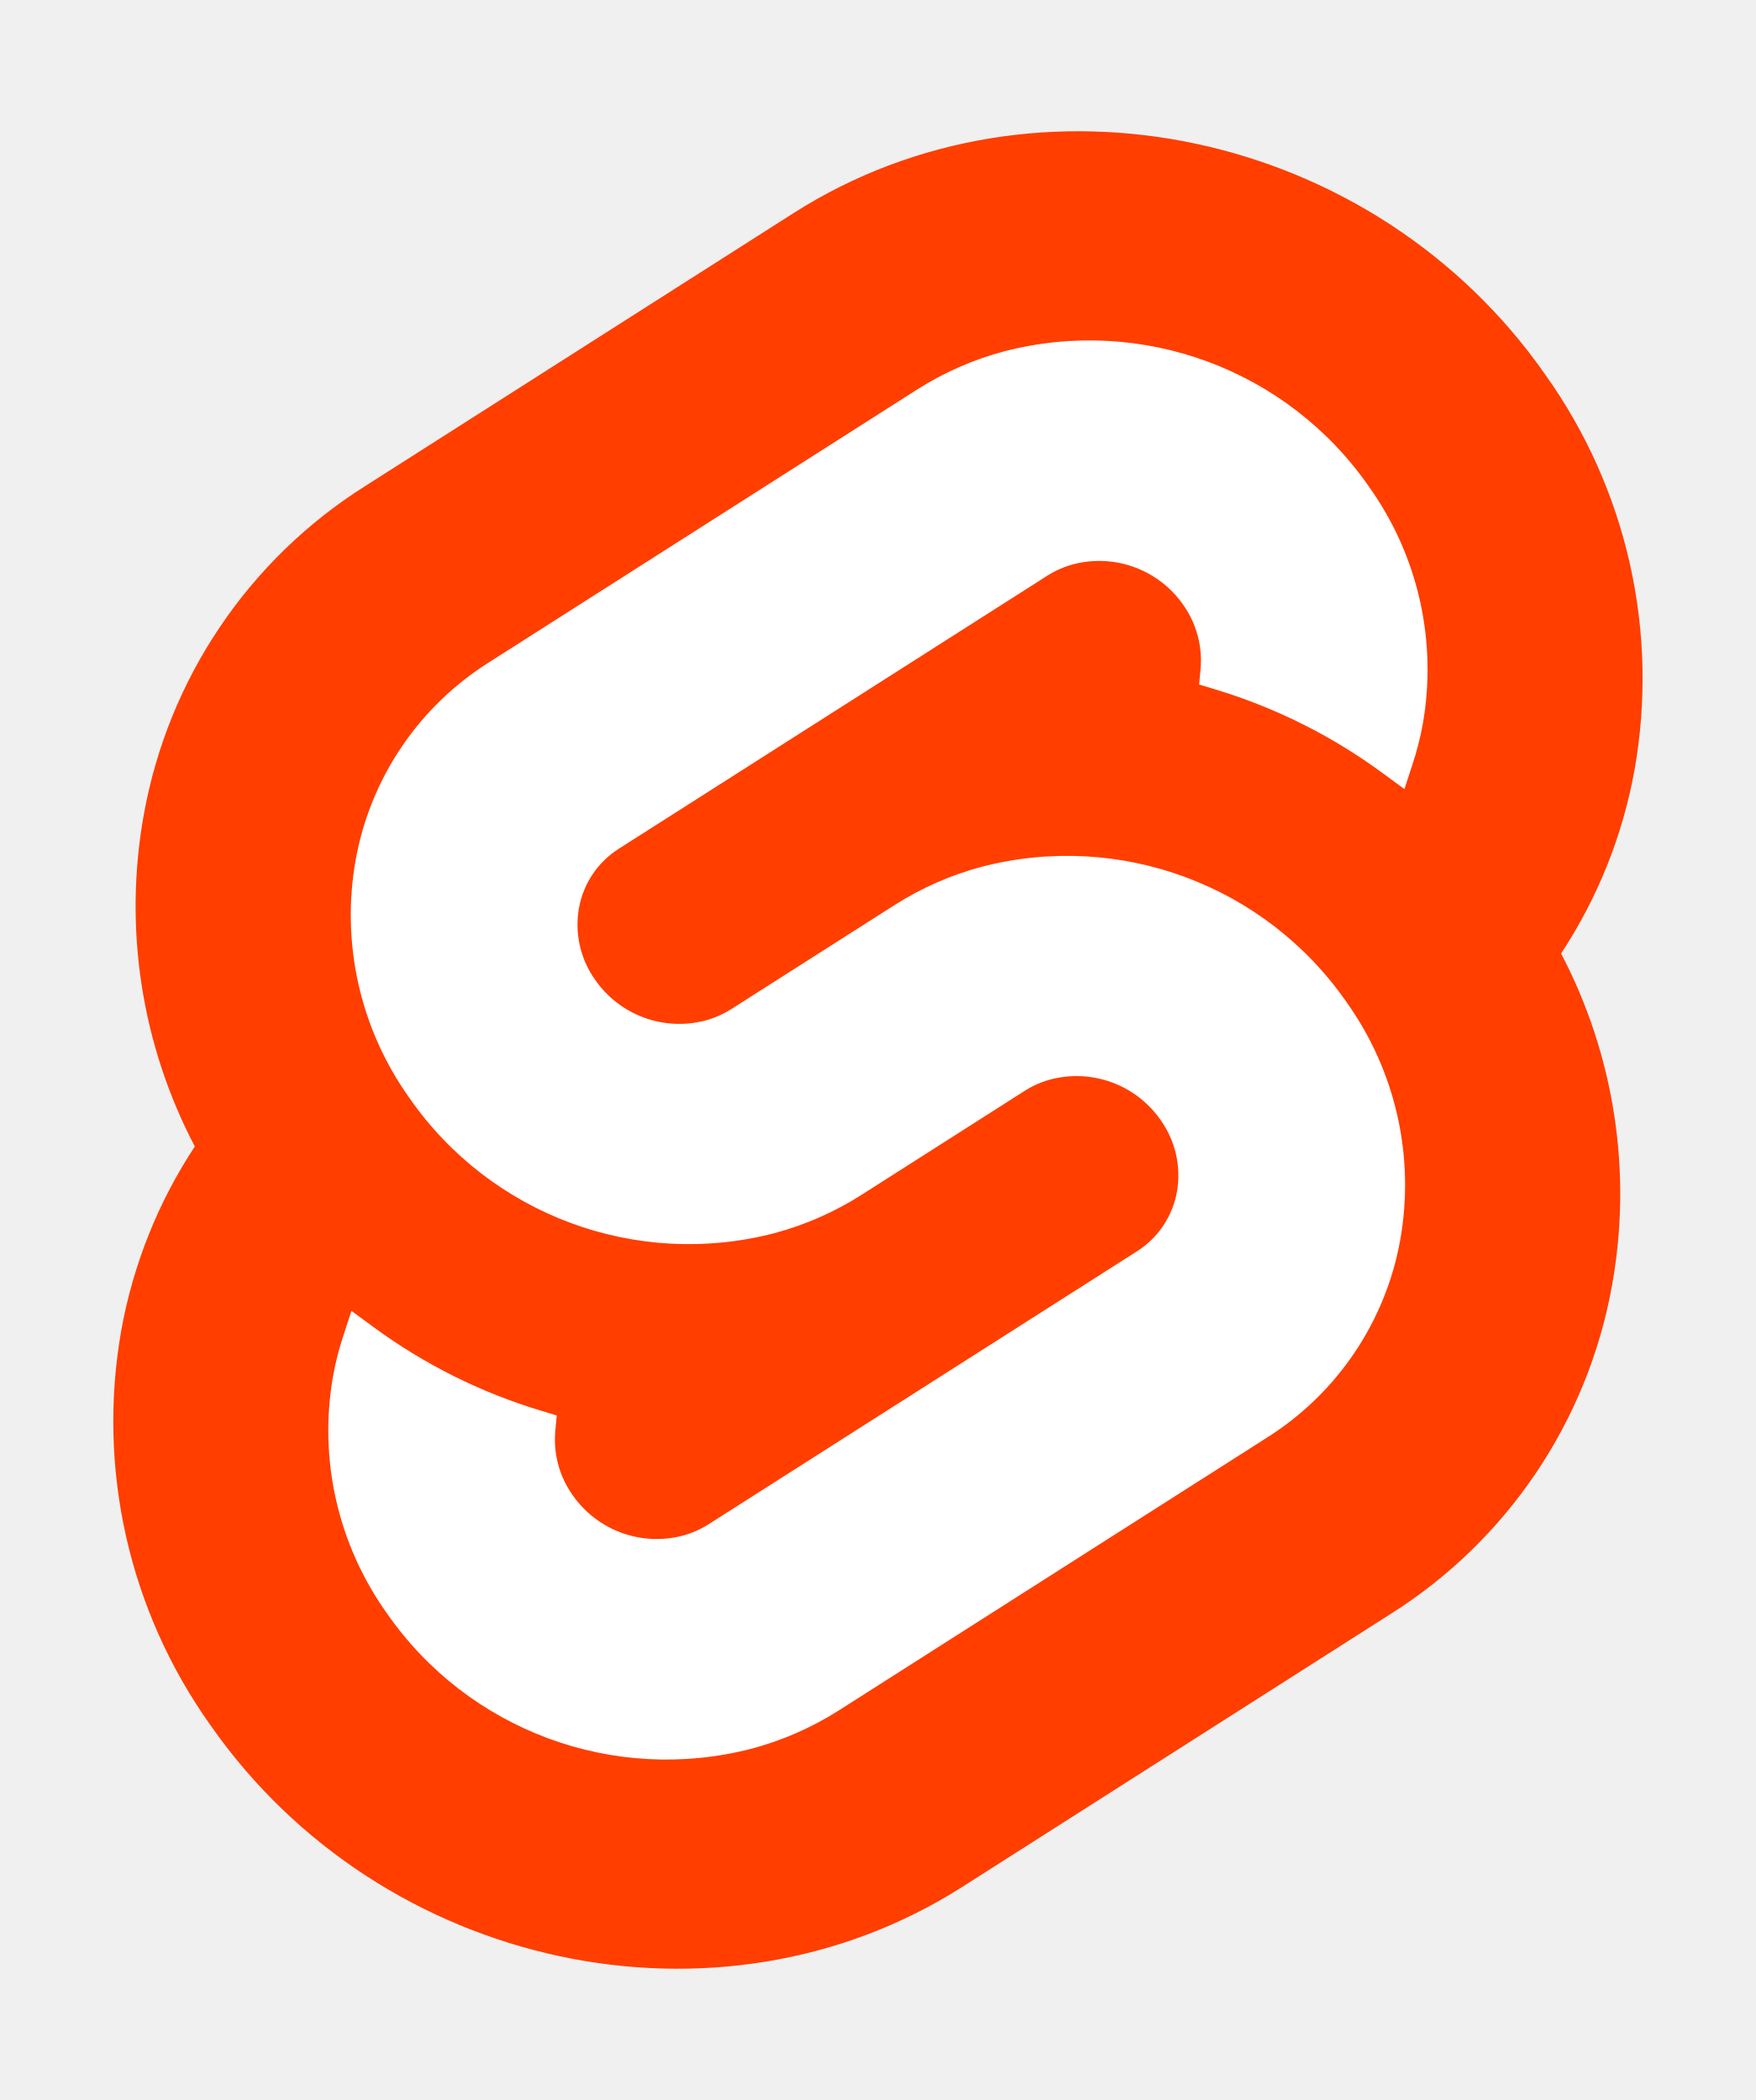
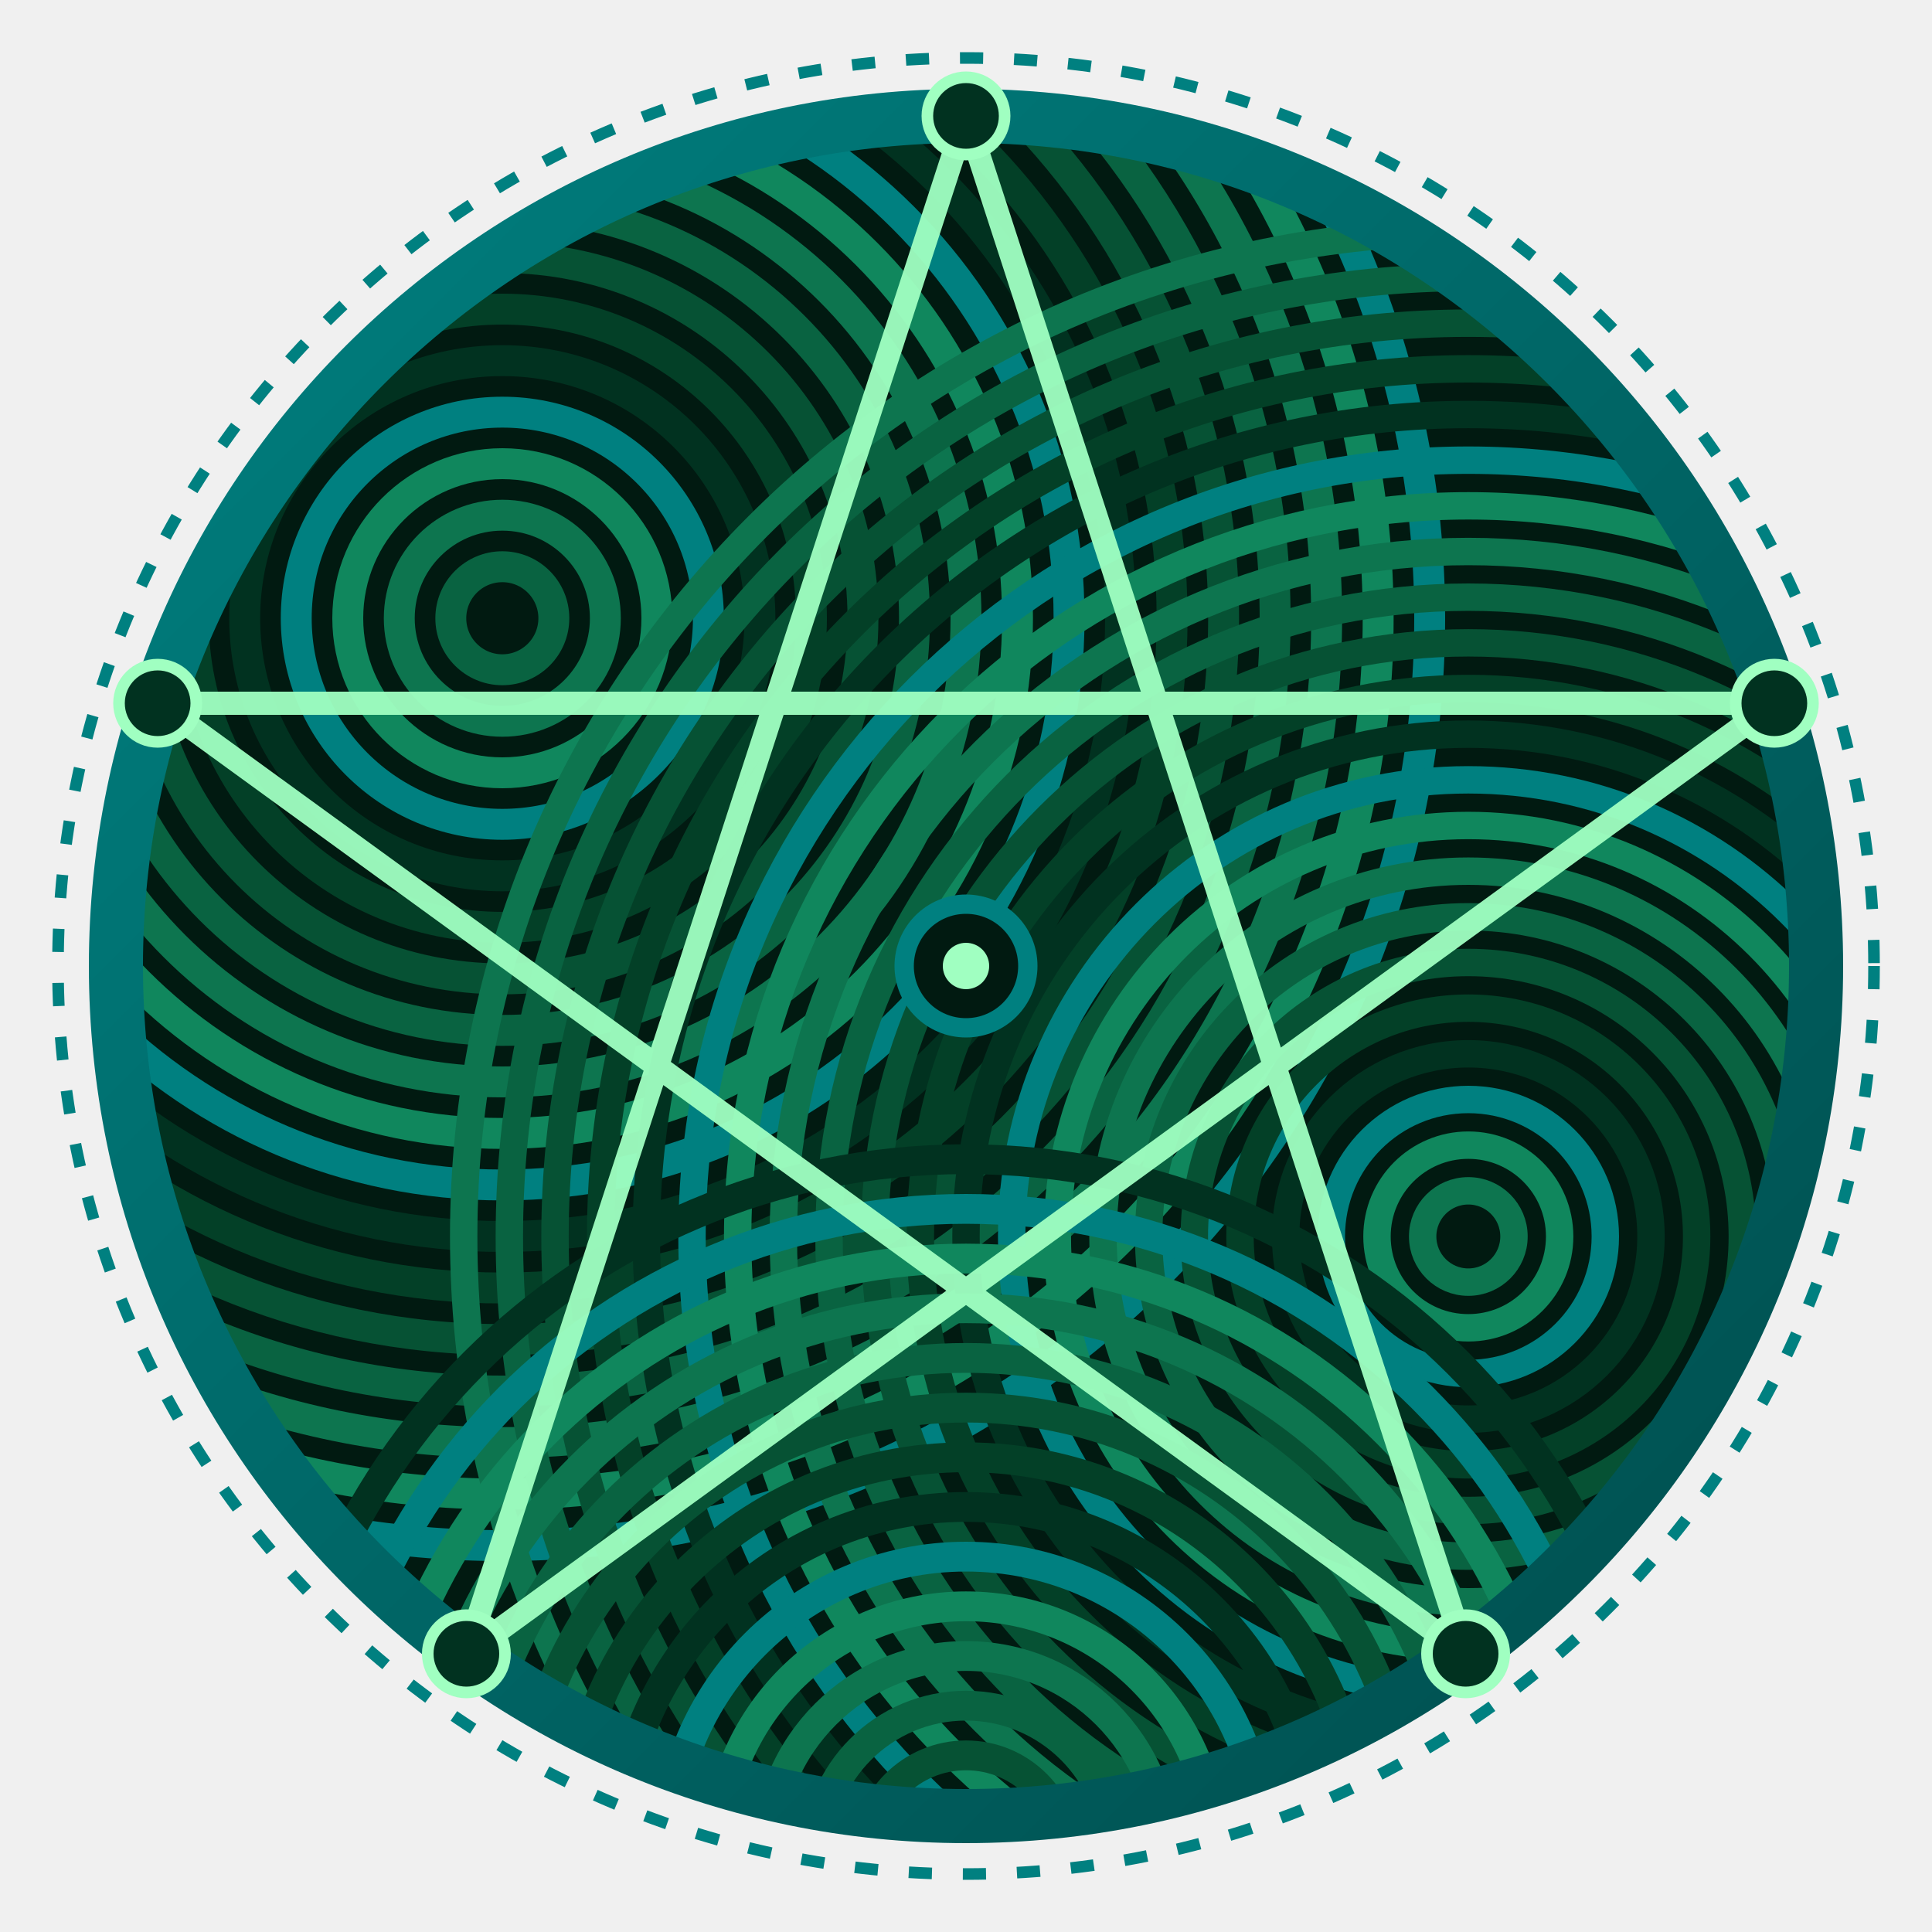
- <svg xmlns="http://www.w3.org/2000/svg" width="107" height="128" viewBox="0 0 107 128">
-   <path d="M94.157 22.819c-10.4-14.885-30.94-19.297-45.792-9.835L22.282 29.608A29.92 29.92 0 0 0 8.764 49.65a31.5 31.5 0 0 0 3.108 20.231 30 30 0 0 0-4.477 11.183 31.9 31.9 0 0 0 5.448 24.116c10.402 14.887 30.942 19.297 45.791 9.835l26.083-16.624A29.92 29.92 0 0 0 98.235 78.35a31.53 31.53 0 0 0-3.105-20.232 30 30 0 0 0 4.474-11.182 31.88 31.88 0 0 0-5.447-24.116" style="fill:#ff3e00" />
-   <path d="M45.817 106.582a20.72 20.72 0 0 1-22.237-8.243 19.17 19.17 0 0 1-3.277-14.503 18 18 0 0 1 .624-2.435l.49-1.498 1.337.981a33.6 33.6 0 0 0 10.203 5.098l.97.294-.09.968a5.85 5.85 0 0 0 1.052 3.878 6.24 6.24 0 0 0 6.695 2.485 5.8 5.8 0 0 0 1.603-.704L69.27 76.28a5.43 5.43 0 0 0 2.45-3.631 5.8 5.8 0 0 0-.987-4.371 6.24 6.24 0 0 0-6.698-2.487 5.7 5.7 0 0 0-1.6.704l-9.953 6.345a19 19 0 0 1-5.296 2.326 20.72 20.72 0 0 1-22.237-8.243 19.17 19.17 0 0 1-3.277-14.502 17.99 17.99 0 0 1 8.13-12.052l26.081-16.623a19 19 0 0 1 5.3-2.329 20.72 20.72 0 0 1 22.237 8.243 19.17 19.17 0 0 1 3.277 14.503 18 18 0 0 1-.624 2.435l-.49 1.498-1.337-.98a33.6 33.6 0 0 0-10.203-5.1l-.97-.294.09-.968a5.86 5.86 0 0 0-1.052-3.878 6.24 6.24 0 0 0-6.696-2.485 5.8 5.8 0 0 0-1.602.704L37.73 51.72a5.42 5.42 0 0 0-2.449 3.63 5.79 5.79 0 0 0 .986 4.372 6.24 6.24 0 0 0 6.698 2.486 5.8 5.8 0 0 0 1.602-.704l9.952-6.342a19 19 0 0 1 5.295-2.328 20.72 20.72 0 0 1 22.237 8.242 19.17 19.17 0 0 1 3.277 14.503 18 18 0 0 1-8.13 12.053l-26.081 16.622a19 19 0 0 1-5.3 2.328" style="fill:#fff" />
+ <svg xmlns="http://www.w3.org/2000/svg" viewBox="0 0 500 500" width="100%" height="100%">
+   <defs>
+     <clipPath id="circleClip">
+       <circle cx="250" cy="250" r="220" />
+     </clipPath>
+     <linearGradient id="tealGlow" x1="0%" y1="0%" x2="100%" y2="100%">
+       <stop offset="0%" stop-color="#008080" />
+       <stop offset="100%" stop-color="#004d4d" />
+     </linearGradient>
+   </defs>
+   <circle cx="250" cy="250" r="220" fill="#011a11" />
+   <g clip-path="url(#circleClip)">
+     <circle cx="130" cy="160" r="240.0" fill="none" stroke="#008080" stroke-width="8.0" />
+     <circle cx="130" cy="160" r="226.667" fill="none" stroke="#10875d" stroke-width="8.0" />
+     <circle cx="130" cy="160" r="213.333" fill="none" stroke="#0d754f" stroke-width="8.0" />
+     <circle cx="130" cy="160" r="200.0" fill="none" stroke="#096341" stroke-width="8.0" />
+     <circle cx="130" cy="160" r="186.667" fill="none" stroke="#065234" stroke-width="8.0" />
+     <circle cx="130" cy="160" r="173.333" fill="none" stroke="#034027" stroke-width="8.0" />
+     <circle cx="130" cy="160" r="160.0" fill="none" stroke="#013220" stroke-width="8.0" />
+     <circle cx="130" cy="160" r="146.667" fill="none" stroke="#008080" stroke-width="8.0" />
+     <circle cx="130" cy="160" r="133.333" fill="none" stroke="#10875d" stroke-width="8.0" />
+     <circle cx="130" cy="160" r="120.0" fill="none" stroke="#0d754f" stroke-width="8.0" />
+     <circle cx="130" cy="160" r="106.667" fill="none" stroke="#096341" stroke-width="8.0" />
+     <circle cx="130" cy="160" r="93.333" fill="none" stroke="#065234" stroke-width="8.0" />
+     <circle cx="130" cy="160" r="80.0" fill="none" stroke="#034027" stroke-width="8.0" />
+     <circle cx="130" cy="160" r="66.667" fill="none" stroke="#013220" stroke-width="8.0" />
+     <circle cx="130" cy="160" r="53.333" fill="none" stroke="#008080" stroke-width="8.0" />
+     <circle cx="130" cy="160" r="40.0" fill="none" stroke="#10875d" stroke-width="8.0" />
+     <circle cx="130" cy="160" r="26.667" fill="none" stroke="#0d754f" stroke-width="8.0" />
+     <circle cx="130" cy="160" r="13.333" fill="none" stroke="#096341" stroke-width="8.0" />
+     <circle cx="380" cy="320" r="260.0" fill="none" stroke="#0d754f" stroke-width="7.091" />
+     <circle cx="380" cy="320" r="248.182" fill="none" stroke="#096341" stroke-width="7.091" />
+     <circle cx="380" cy="320" r="236.364" fill="none" stroke="#065234" stroke-width="7.091" />
+     <circle cx="380" cy="320" r="224.545" fill="none" stroke="#034027" stroke-width="7.091" />
+     <circle cx="380" cy="320" r="212.727" fill="none" stroke="#013220" stroke-width="7.091" />
+     <circle cx="380" cy="320" r="200.909" fill="none" stroke="#008080" stroke-width="7.091" />
+     <circle cx="380" cy="320" r="189.091" fill="none" stroke="#10875d" stroke-width="7.091" />
+     <circle cx="380" cy="320" r="177.273" fill="none" stroke="#0d754f" stroke-width="7.091" />
+     <circle cx="380" cy="320" r="165.455" fill="none" stroke="#096341" stroke-width="7.091" />
+     <circle cx="380" cy="320" r="153.636" fill="none" stroke="#065234" stroke-width="7.091" />
+     <circle cx="380" cy="320" r="141.818" fill="none" stroke="#034027" stroke-width="7.091" />
+     <circle cx="380" cy="320" r="130.0" fill="none" stroke="#013220" stroke-width="7.091" />
+     <circle cx="380" cy="320" r="118.182" fill="none" stroke="#008080" stroke-width="7.091" />
+     <circle cx="380" cy="320" r="106.364" fill="none" stroke="#10875d" stroke-width="7.091" />
+     <circle cx="380" cy="320" r="94.545" fill="none" stroke="#0d754f" stroke-width="7.091" />
+     <circle cx="380" cy="320" r="82.727" fill="none" stroke="#096341" stroke-width="7.091" />
+     <circle cx="380" cy="320" r="70.909" fill="none" stroke="#065234" stroke-width="7.091" />
+     <circle cx="380" cy="320" r="59.091" fill="none" stroke="#034027" stroke-width="7.091" />
+     <circle cx="380" cy="320" r="47.273" fill="none" stroke="#013220" stroke-width="7.091" />
+     <circle cx="380" cy="320" r="35.455" fill="none" stroke="#008080" stroke-width="7.091" />
+     <circle cx="380" cy="320" r="23.636" fill="none" stroke="#10875d" stroke-width="7.091" />
+     <circle cx="380" cy="320" r="11.818" fill="none" stroke="#0d754f" stroke-width="7.091" />
+     <circle cx="250" cy="480" r="180.0" fill="none" stroke="#013220" stroke-width="7.714" />
+     <circle cx="250" cy="480" r="167.143" fill="none" stroke="#008080" stroke-width="7.714" />
+     <circle cx="250" cy="480" r="154.286" fill="none" stroke="#10875d" stroke-width="7.714" />
+     <circle cx="250" cy="480" r="141.429" fill="none" stroke="#0d754f" stroke-width="7.714" />
+     <circle cx="250" cy="480" r="128.571" fill="none" stroke="#096341" stroke-width="7.714" />
+     <circle cx="250" cy="480" r="115.714" fill="none" stroke="#065234" stroke-width="7.714" />
+     <circle cx="250" cy="480" r="102.857" fill="none" stroke="#034027" stroke-width="7.714" />
+     <circle cx="250" cy="480" r="90.0" fill="none" stroke="#013220" stroke-width="7.714" />
+     <circle cx="250" cy="480" r="77.143" fill="none" stroke="#008080" stroke-width="7.714" />
+     <circle cx="250" cy="480" r="64.286" fill="none" stroke="#10875d" stroke-width="7.714" />
+     <circle cx="250" cy="480" r="51.429" fill="none" stroke="#0d754f" stroke-width="7.714" />
+     <circle cx="250" cy="480" r="38.571" fill="none" stroke="#096341" stroke-width="7.714" />
+     <circle cx="250" cy="480" r="25.714" fill="none" stroke="#065234" stroke-width="7.714" />
+     <circle cx="250" cy="480" r="12.857" fill="none" stroke="#034027" stroke-width="7.714" />
+   </g>
+   <circle cx="250" cy="250" r="220" fill="none" stroke="url(#tealGlow)" stroke-width="14" />
+   <circle cx="250" cy="250" r="235" fill="none" stroke="#008080" stroke-width="3" stroke-dasharray="6, 8" />
+   <path d="M 250 30 L 379.3 428 L 40.8 182 L 459.2 182 L 120.7 428 Z" fill="none" stroke="#a0ffc1" stroke-width="6" stroke-linejoin="round" opacity="0.95" />
+   <circle cx="250" cy="250" r="16" fill="#011a11" stroke="#008080" stroke-width="5" />
+   <circle cx="250" cy="250" r="6" fill="#a0ffc1" />
+   <circle cx="250" cy="30" r="10" fill="#013220" stroke="#a0ffc1" stroke-width="3" />
+   <circle cx="379.3" cy="428" r="10" fill="#013220" stroke="#a0ffc1" stroke-width="3" />
+   <circle cx="40.8" cy="182" r="10" fill="#013220" stroke="#a0ffc1" stroke-width="3" />
+   <circle cx="459.2" cy="182" r="10" fill="#013220" stroke="#a0ffc1" stroke-width="3" />
+   <circle cx="120.7" cy="428" r="10" fill="#013220" stroke="#a0ffc1" stroke-width="3" />
</svg>
